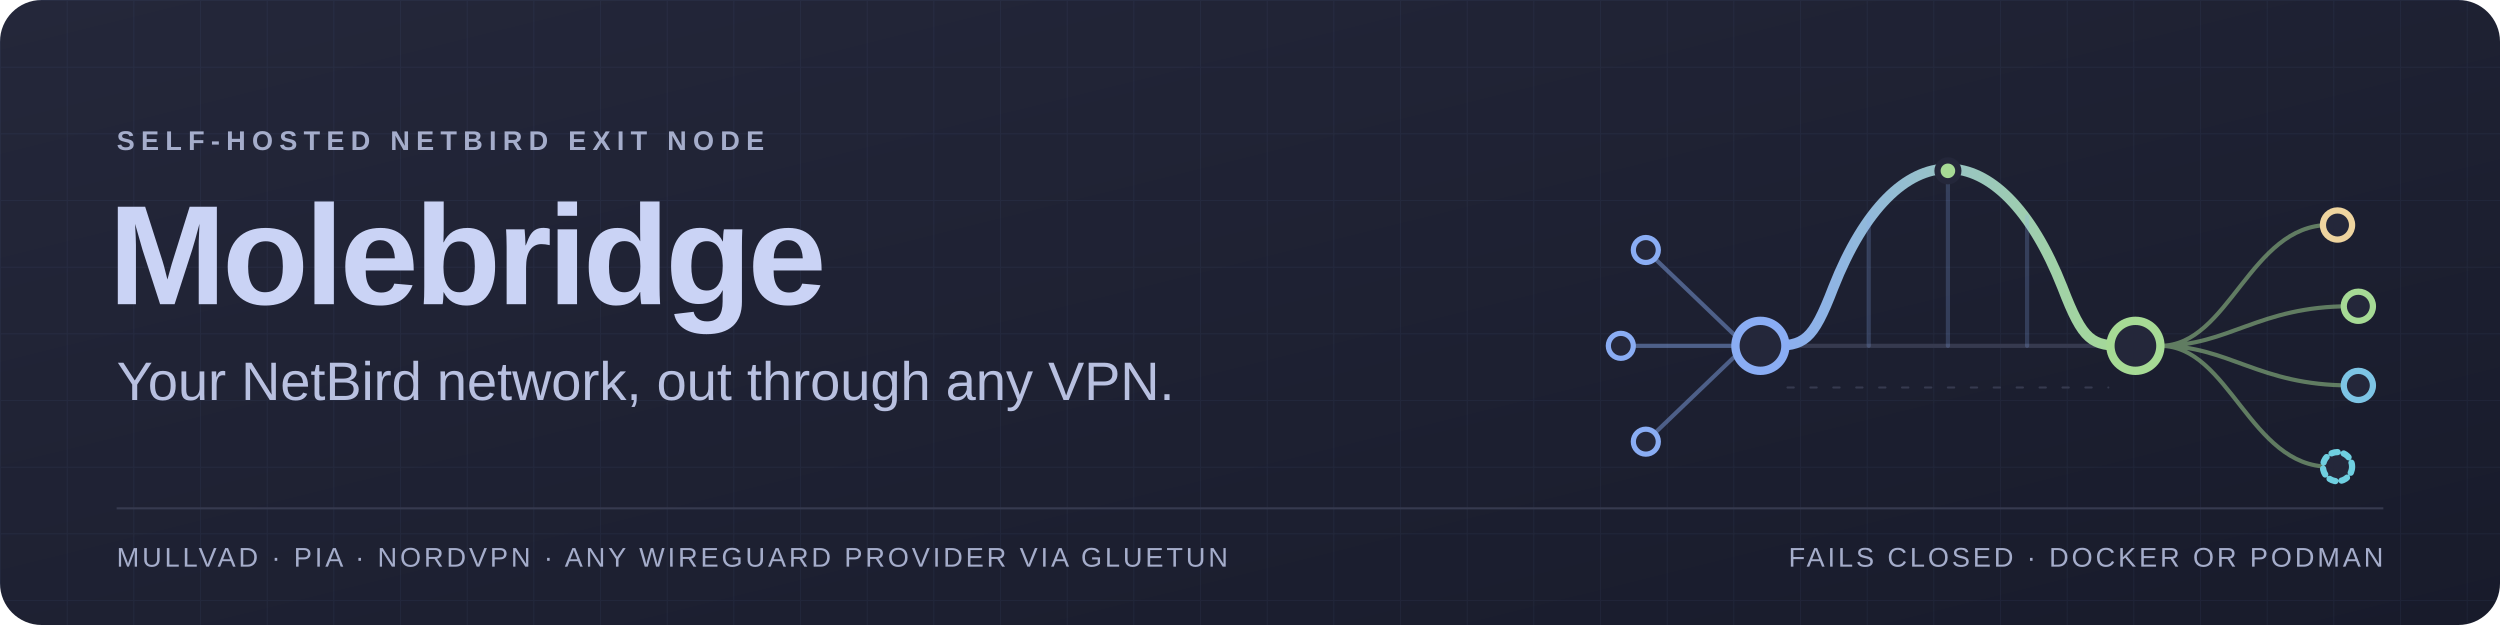
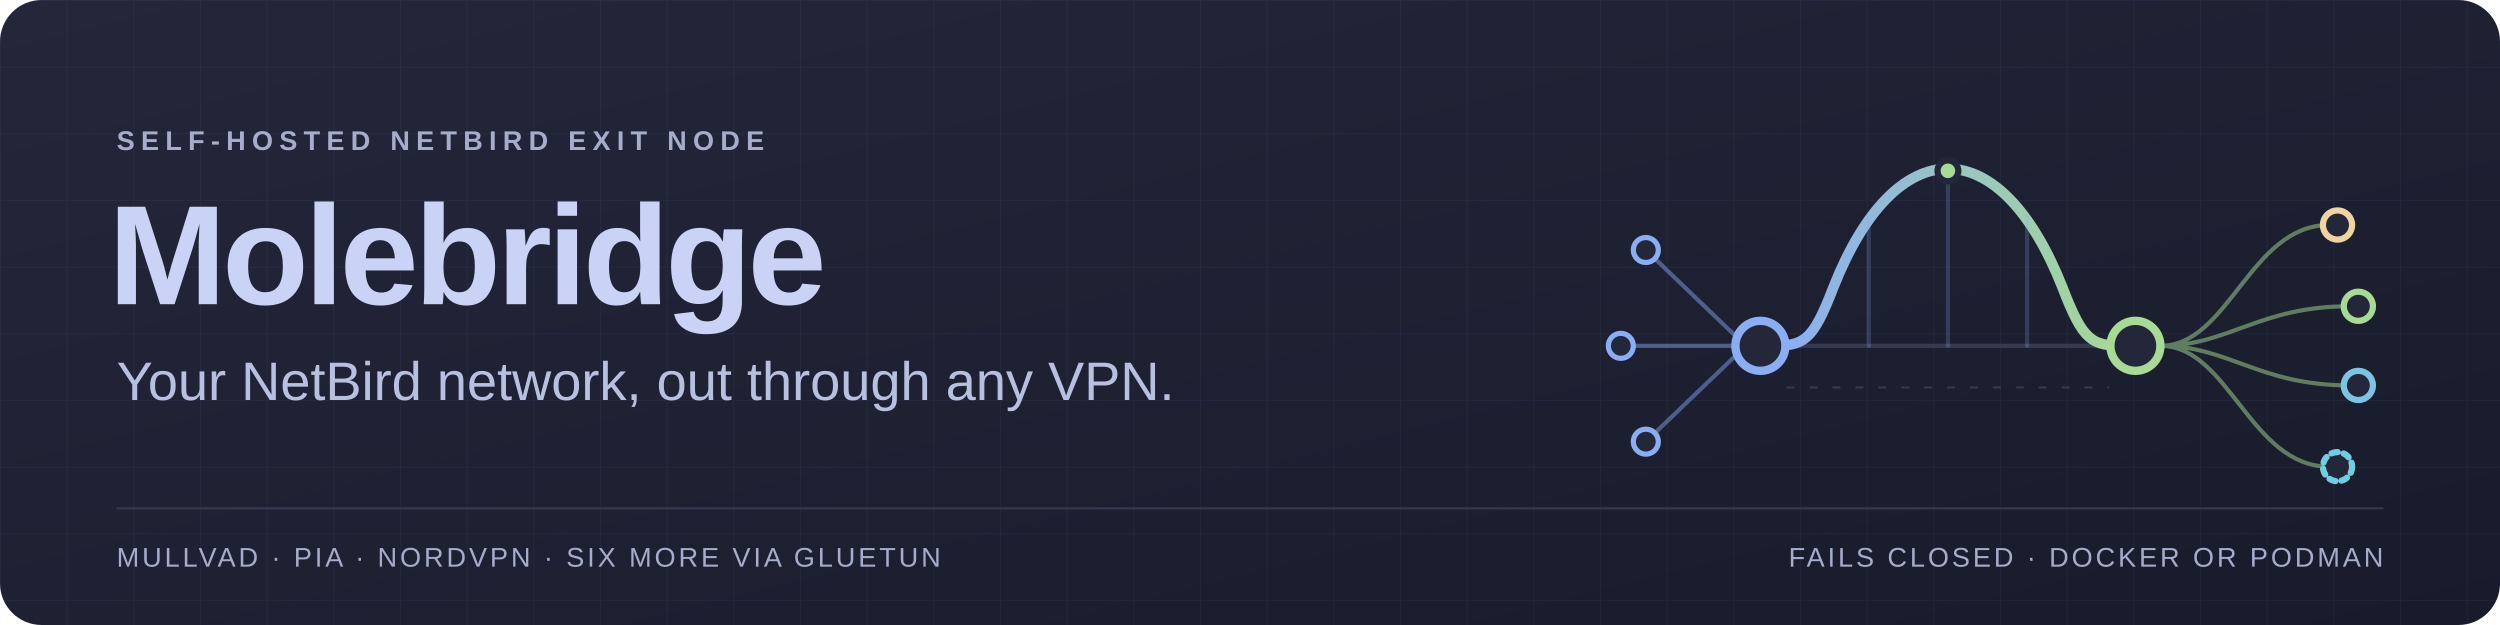
<svg xmlns="http://www.w3.org/2000/svg" width="1200" height="300" viewBox="0 0 1200 300" role="img" aria-labelledby="title description">
  <defs>
    <linearGradient id="background" x2="1" y2="1">
      <stop stop-color="#24273a" />
      <stop offset="1" stop-color="#181b2b" />
    </linearGradient>
    <linearGradient id="bridge">
      <stop stop-color="#8aadf4" />
      <stop offset="1" stop-color="#a6da95" />
    </linearGradient>
    <pattern id="grid" width="32" height="32" patternUnits="userSpaceOnUse">
      <path d="M32 0H0V32" fill="none" stroke="#8aadf4" stroke-opacity=".055" />
    </pattern>
  </defs>
  <rect width="1200" height="300" rx="20" fill="url(#background)" />
  <rect width="1200" height="300" rx="20" fill="url(#grid)" />
  <path d="M56 244H1144" stroke="#363a4f" />
  <g font-family="Arial,Helvetica,sans-serif">
    <text x="56" y="72" fill="#a5adcb" font-size="13" font-weight="600" letter-spacing="3">SELF-HOSTED NETBIRD EXIT NODE</text>
    <text x="52" y="146" fill="#cad3f5" font-size="68" font-weight="700" letter-spacing="-2">Molebridge</text>
    <text x="56" y="192" fill="#b8c0e0" font-size="26">Your NetBird network, out through any VPN.</text>
-     <text x="56" y="272" fill="#a5adcb" font-size="13" letter-spacing="1.4">MULLVAD · PIA · NORDVPN · ANY WIREGUARD PROVIDER VIA GLUETUN</text>
+     <text x="56" y="272" fill="#a5adcb" font-size="13" letter-spacing="1.4">MULLVAD · PIA · NORDVPN · SIX MORE VIA GLUETUN</text>
    <text x="1144" y="272" text-anchor="end" fill="#a5adcb" font-size="13" letter-spacing="1.4">FAILS CLOSED · DOCKER OR PODMAN</text>
  </g>
  <g fill="none" stroke-linecap="round" stroke-linejoin="round">
    <path d="M790 120L838 166M778 166H838M790 212L838 166" stroke="#8aadf4" stroke-opacity=".45" stroke-width="2" />
    <circle cx="790" cy="120" r="6" fill="#24273a" stroke="#8aadf4" stroke-width="2.5" />
    <circle cx="778" cy="166" r="6" fill="#24273a" stroke="#8aadf4" stroke-width="2.5" />
    <circle cx="790" cy="212" r="6" fill="#24273a" stroke="#8aadf4" stroke-width="2.5" />
    <path d="M838 166H1032" stroke="#363a4f" stroke-width="2" />
    <path d="M850 166C866 166 870 164 880 138C910 62 960 62 990 138C1000 164 1004 166 1020 166" stroke="url(#bridge)" stroke-width="5" />
    <path d="M897 104V166M935 82V166M973 104V166" stroke="#8aadf4" stroke-opacity=".22" stroke-width="2" />
    <path d="M858 186H1012" stroke="#363a4f" stroke-dasharray="3 8" />
    <circle cx="935" cy="82" r="5" fill="#a6da95" stroke="#24273a" stroke-width="3" />
    <circle cx="845" cy="166" r="12" fill="#24273a" stroke="#8aadf4" stroke-width="4" />
    <circle cx="1025" cy="166" r="12" fill="#24273a" stroke="#a6da95" stroke-width="4" />
    <path d="M1037 166C1070 166 1080 108 1118 108M1037 166C1070 166 1084 147 1128 147M1037 166C1070 166 1084 185 1128 185M1037 166C1070 166 1080 224 1118 224" stroke="#a6da95" stroke-opacity=".5" stroke-width="2" />
    <circle cx="1122" cy="108" r="7" fill="#24273a" stroke="#eed49f" stroke-width="3" />
    <circle cx="1132" cy="147" r="7" fill="#24273a" stroke="#a6da95" stroke-width="3" />
    <circle cx="1132" cy="185" r="7" fill="#24273a" stroke="#7dc4e4" stroke-width="3" />
    <circle cx="1122" cy="224" r="7" fill="#24273a" stroke="#6fcfe0" stroke-width="3" stroke-dasharray="3 3" />
  </g>
</svg>
